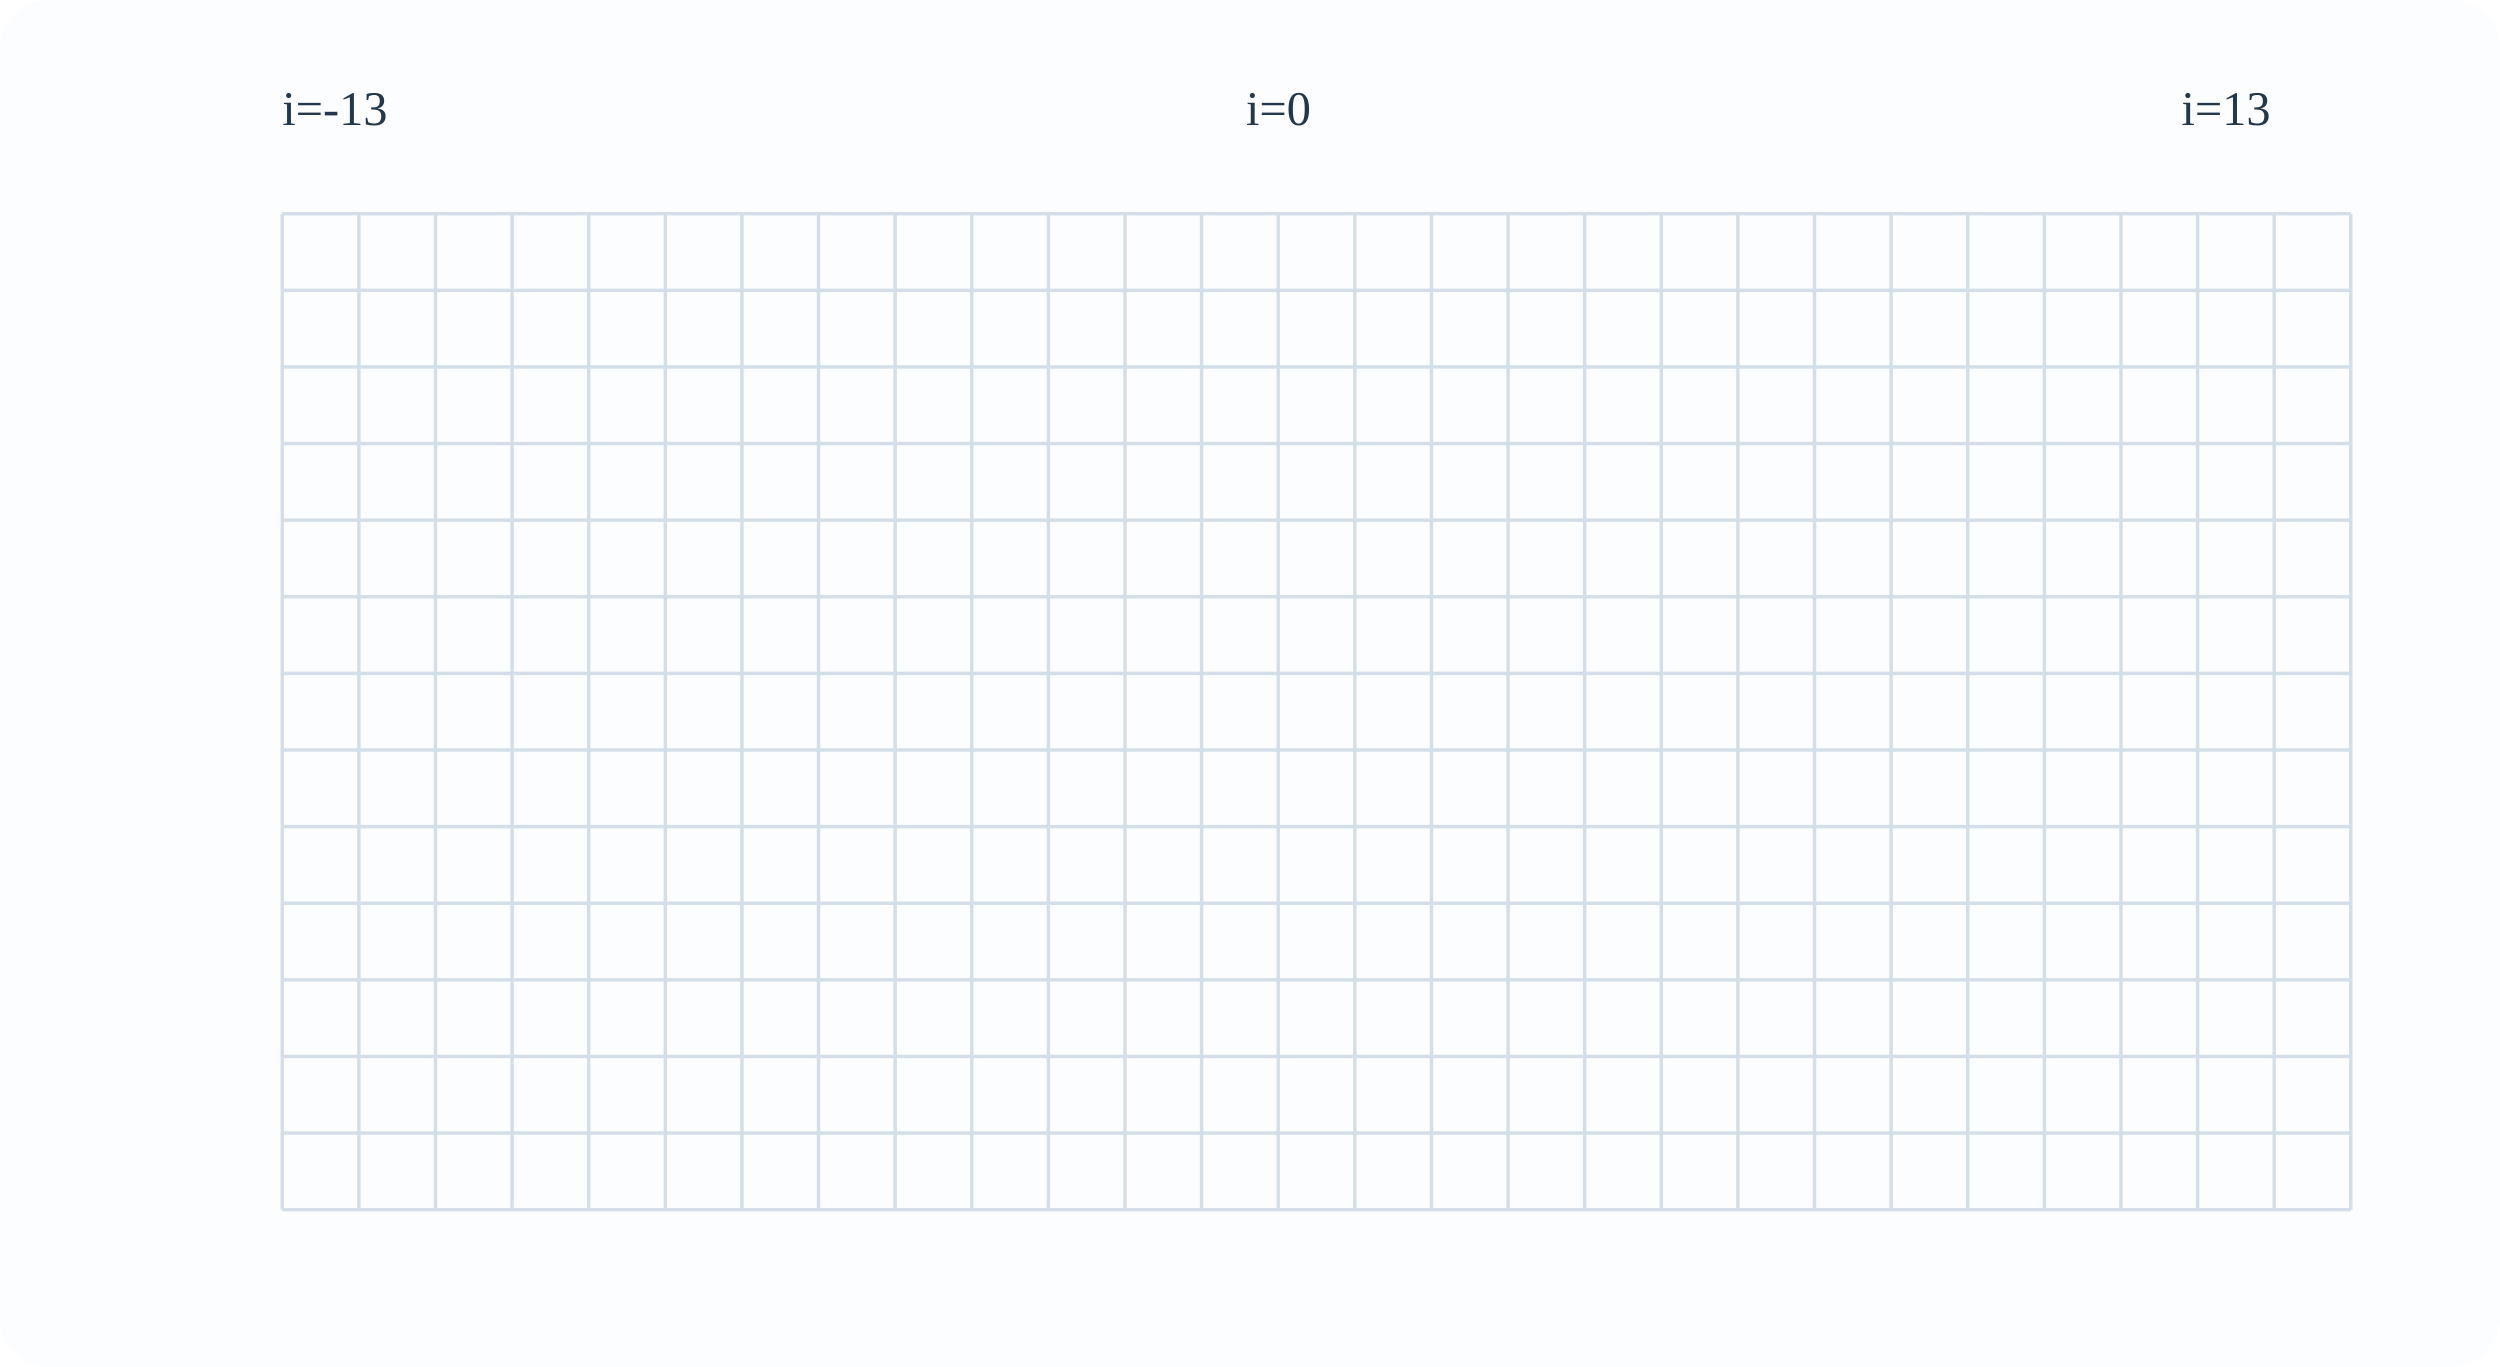
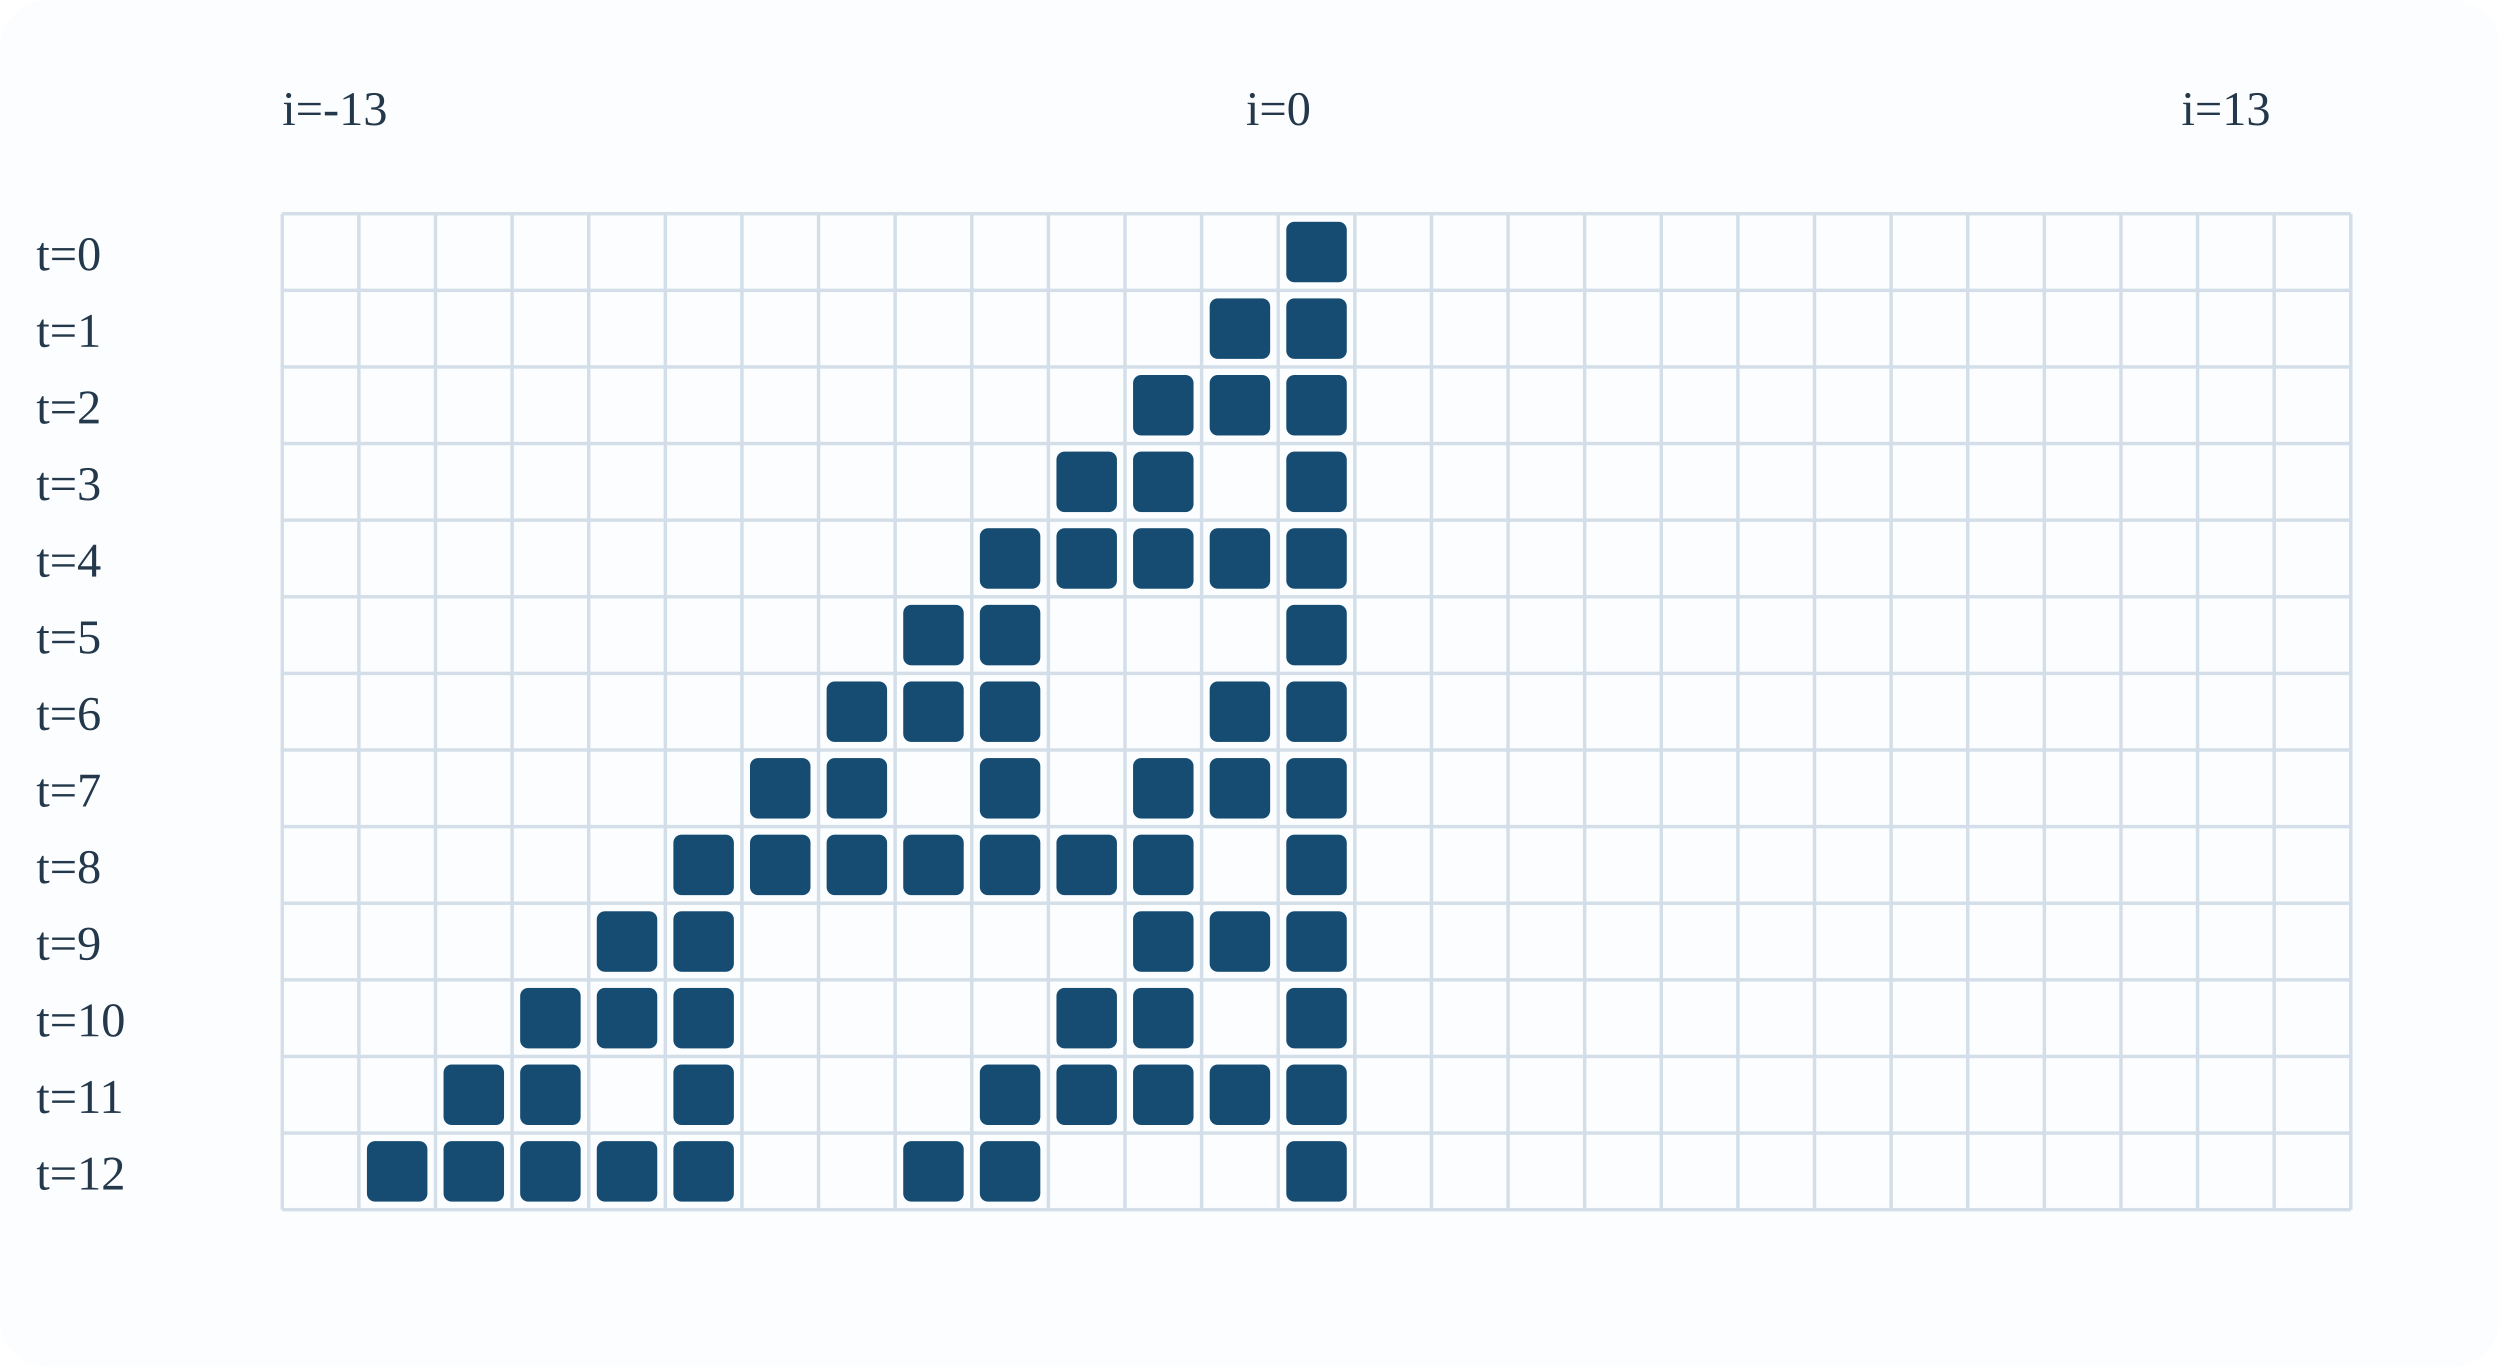
<svg xmlns="http://www.w3.org/2000/svg" viewBox="0 0 620 339" width="620" height="339" role="img" aria-labelledby="title desc" data-layout-lint="strict">
  <style>
- .step{opacity:0;animation:reveal .22s linear forwards}
- @keyframes reveal{to{opacity:1}}
- @media (prefers-reduced-motion:reduce){.step{opacity:1;animation:none}}
+ .step{opacity:1}
+ @media (prefers-reduced-motion:no-preference){
+ .step{animation:reveal .22s linear both}
+ @keyframes reveal{from{opacity:0}to{opacity:1}}
+ }
</style>
  <rect width="620" height="339" rx="12" fill="#fbfdff" />
  <text x="70" y="31" font-size="12" fill="#24384b">i=-13</text>
  <text x="309" y="31" font-size="12" fill="#24384b">i=0</text>
  <text x="541" y="31" font-size="12" fill="#24384b">i=13</text>
  <path d="M70 53v247 M89 53v247 M108 53v247 M127 53v247 M146 53v247 M165 53v247 M184 53v247 M203 53v247 M222 53v247 M241 53v247 M260 53v247 M279 53v247 M298 53v247 M317 53v247 M336 53v247 M355 53v247 M374 53v247 M393 53v247 M412 53v247 M431 53v247 M450 53v247 M469 53v247 M488 53v247 M507 53v247 M526 53v247 M545 53v247 M564 53v247 M583 53v247 M70 53h513 M70 72h513 M70 91h513 M70 110h513 M70 129h513 M70 148h513 M70 167h513 M70 186h513 M70 205h513 M70 224h513 M70 243h513 M70 262h513 M70 281h513 M70 300h513" fill="none" stroke="#d3dee8" stroke-width=".85" />
  <g class="step" style="animation-delay:0.00s">
    <text x="9" y="67" font-size="12" fill="#24384b">t=0</text>
    <rect x="319" y="55" width="15" height="15" rx="2" fill="#164c72" />
  </g>
  <g class="step" style="animation-delay:0.35s">
    <text x="9" y="86" font-size="12" fill="#24384b">t=1</text>
    <rect x="300" y="74" width="15" height="15" rx="2" fill="#164c72" />
    <rect x="319" y="74" width="15" height="15" rx="2" fill="#164c72" />
  </g>
  <g class="step" style="animation-delay:0.70s">
    <text x="9" y="105" font-size="12" fill="#24384b">t=2</text>
    <rect x="281" y="93" width="15" height="15" rx="2" fill="#164c72" />
    <rect x="300" y="93" width="15" height="15" rx="2" fill="#164c72" />
    <rect x="319" y="93" width="15" height="15" rx="2" fill="#164c72" />
  </g>
  <g class="step" style="animation-delay:1.05s">
    <text x="9" y="124" font-size="12" fill="#24384b">t=3</text>
    <rect x="262" y="112" width="15" height="15" rx="2" fill="#164c72" />
    <rect x="281" y="112" width="15" height="15" rx="2" fill="#164c72" />
    <rect x="319" y="112" width="15" height="15" rx="2" fill="#164c72" />
  </g>
  <g class="step" style="animation-delay:1.40s">
    <text x="9" y="143" font-size="12" fill="#24384b">t=4</text>
    <rect x="243" y="131" width="15" height="15" rx="2" fill="#164c72" />
    <rect x="262" y="131" width="15" height="15" rx="2" fill="#164c72" />
    <rect x="281" y="131" width="15" height="15" rx="2" fill="#164c72" />
    <rect x="300" y="131" width="15" height="15" rx="2" fill="#164c72" />
    <rect x="319" y="131" width="15" height="15" rx="2" fill="#164c72" />
  </g>
  <g class="step" style="animation-delay:1.75s">
    <text x="9" y="162" font-size="12" fill="#24384b">t=5</text>
    <rect x="224" y="150" width="15" height="15" rx="2" fill="#164c72" />
    <rect x="243" y="150" width="15" height="15" rx="2" fill="#164c72" />
    <rect x="319" y="150" width="15" height="15" rx="2" fill="#164c72" />
  </g>
  <g class="step" style="animation-delay:2.10s">
    <text x="9" y="181" font-size="12" fill="#24384b">t=6</text>
    <rect x="205" y="169" width="15" height="15" rx="2" fill="#164c72" />
    <rect x="224" y="169" width="15" height="15" rx="2" fill="#164c72" />
    <rect x="243" y="169" width="15" height="15" rx="2" fill="#164c72" />
    <rect x="300" y="169" width="15" height="15" rx="2" fill="#164c72" />
    <rect x="319" y="169" width="15" height="15" rx="2" fill="#164c72" />
  </g>
  <g class="step" style="animation-delay:2.45s">
    <text x="9" y="200" font-size="12" fill="#24384b">t=7</text>
    <rect x="186" y="188" width="15" height="15" rx="2" fill="#164c72" />
    <rect x="205" y="188" width="15" height="15" rx="2" fill="#164c72" />
    <rect x="243" y="188" width="15" height="15" rx="2" fill="#164c72" />
    <rect x="281" y="188" width="15" height="15" rx="2" fill="#164c72" />
    <rect x="300" y="188" width="15" height="15" rx="2" fill="#164c72" />
    <rect x="319" y="188" width="15" height="15" rx="2" fill="#164c72" />
  </g>
  <g class="step" style="animation-delay:2.80s">
    <text x="9" y="219" font-size="12" fill="#24384b">t=8</text>
    <rect x="167" y="207" width="15" height="15" rx="2" fill="#164c72" />
    <rect x="186" y="207" width="15" height="15" rx="2" fill="#164c72" />
    <rect x="205" y="207" width="15" height="15" rx="2" fill="#164c72" />
    <rect x="224" y="207" width="15" height="15" rx="2" fill="#164c72" />
    <rect x="243" y="207" width="15" height="15" rx="2" fill="#164c72" />
    <rect x="262" y="207" width="15" height="15" rx="2" fill="#164c72" />
    <rect x="281" y="207" width="15" height="15" rx="2" fill="#164c72" />
    <rect x="319" y="207" width="15" height="15" rx="2" fill="#164c72" />
  </g>
  <g class="step" style="animation-delay:3.15s">
    <text x="9" y="238" font-size="12" fill="#24384b">t=9</text>
    <rect x="148" y="226" width="15" height="15" rx="2" fill="#164c72" />
    <rect x="167" y="226" width="15" height="15" rx="2" fill="#164c72" />
    <rect x="281" y="226" width="15" height="15" rx="2" fill="#164c72" />
    <rect x="300" y="226" width="15" height="15" rx="2" fill="#164c72" />
    <rect x="319" y="226" width="15" height="15" rx="2" fill="#164c72" />
  </g>
  <g class="step" style="animation-delay:3.50s">
    <text x="9" y="257" font-size="12" fill="#24384b">t=10</text>
    <rect x="129" y="245" width="15" height="15" rx="2" fill="#164c72" />
    <rect x="148" y="245" width="15" height="15" rx="2" fill="#164c72" />
    <rect x="167" y="245" width="15" height="15" rx="2" fill="#164c72" />
    <rect x="262" y="245" width="15" height="15" rx="2" fill="#164c72" />
    <rect x="281" y="245" width="15" height="15" rx="2" fill="#164c72" />
    <rect x="319" y="245" width="15" height="15" rx="2" fill="#164c72" />
  </g>
  <g class="step" style="animation-delay:3.85s">
    <text x="9" y="276" font-size="12" fill="#24384b">t=11</text>
    <rect x="110" y="264" width="15" height="15" rx="2" fill="#164c72" />
    <rect x="129" y="264" width="15" height="15" rx="2" fill="#164c72" />
    <rect x="167" y="264" width="15" height="15" rx="2" fill="#164c72" />
    <rect x="243" y="264" width="15" height="15" rx="2" fill="#164c72" />
    <rect x="262" y="264" width="15" height="15" rx="2" fill="#164c72" />
    <rect x="281" y="264" width="15" height="15" rx="2" fill="#164c72" />
    <rect x="300" y="264" width="15" height="15" rx="2" fill="#164c72" />
    <rect x="319" y="264" width="15" height="15" rx="2" fill="#164c72" />
  </g>
  <g class="step" style="animation-delay:4.20s">
    <text x="9" y="295" font-size="12" fill="#24384b">t=12</text>
    <rect x="91" y="283" width="15" height="15" rx="2" fill="#164c72" />
    <rect x="110" y="283" width="15" height="15" rx="2" fill="#164c72" />
    <rect x="129" y="283" width="15" height="15" rx="2" fill="#164c72" />
    <rect x="148" y="283" width="15" height="15" rx="2" fill="#164c72" />
    <rect x="167" y="283" width="15" height="15" rx="2" fill="#164c72" />
    <rect x="224" y="283" width="15" height="15" rx="2" fill="#164c72" />
    <rect x="243" y="283" width="15" height="15" rx="2" fill="#164c72" />
    <rect x="319" y="283" width="15" height="15" rx="2" fill="#164c72" />
  </g>
</svg>
